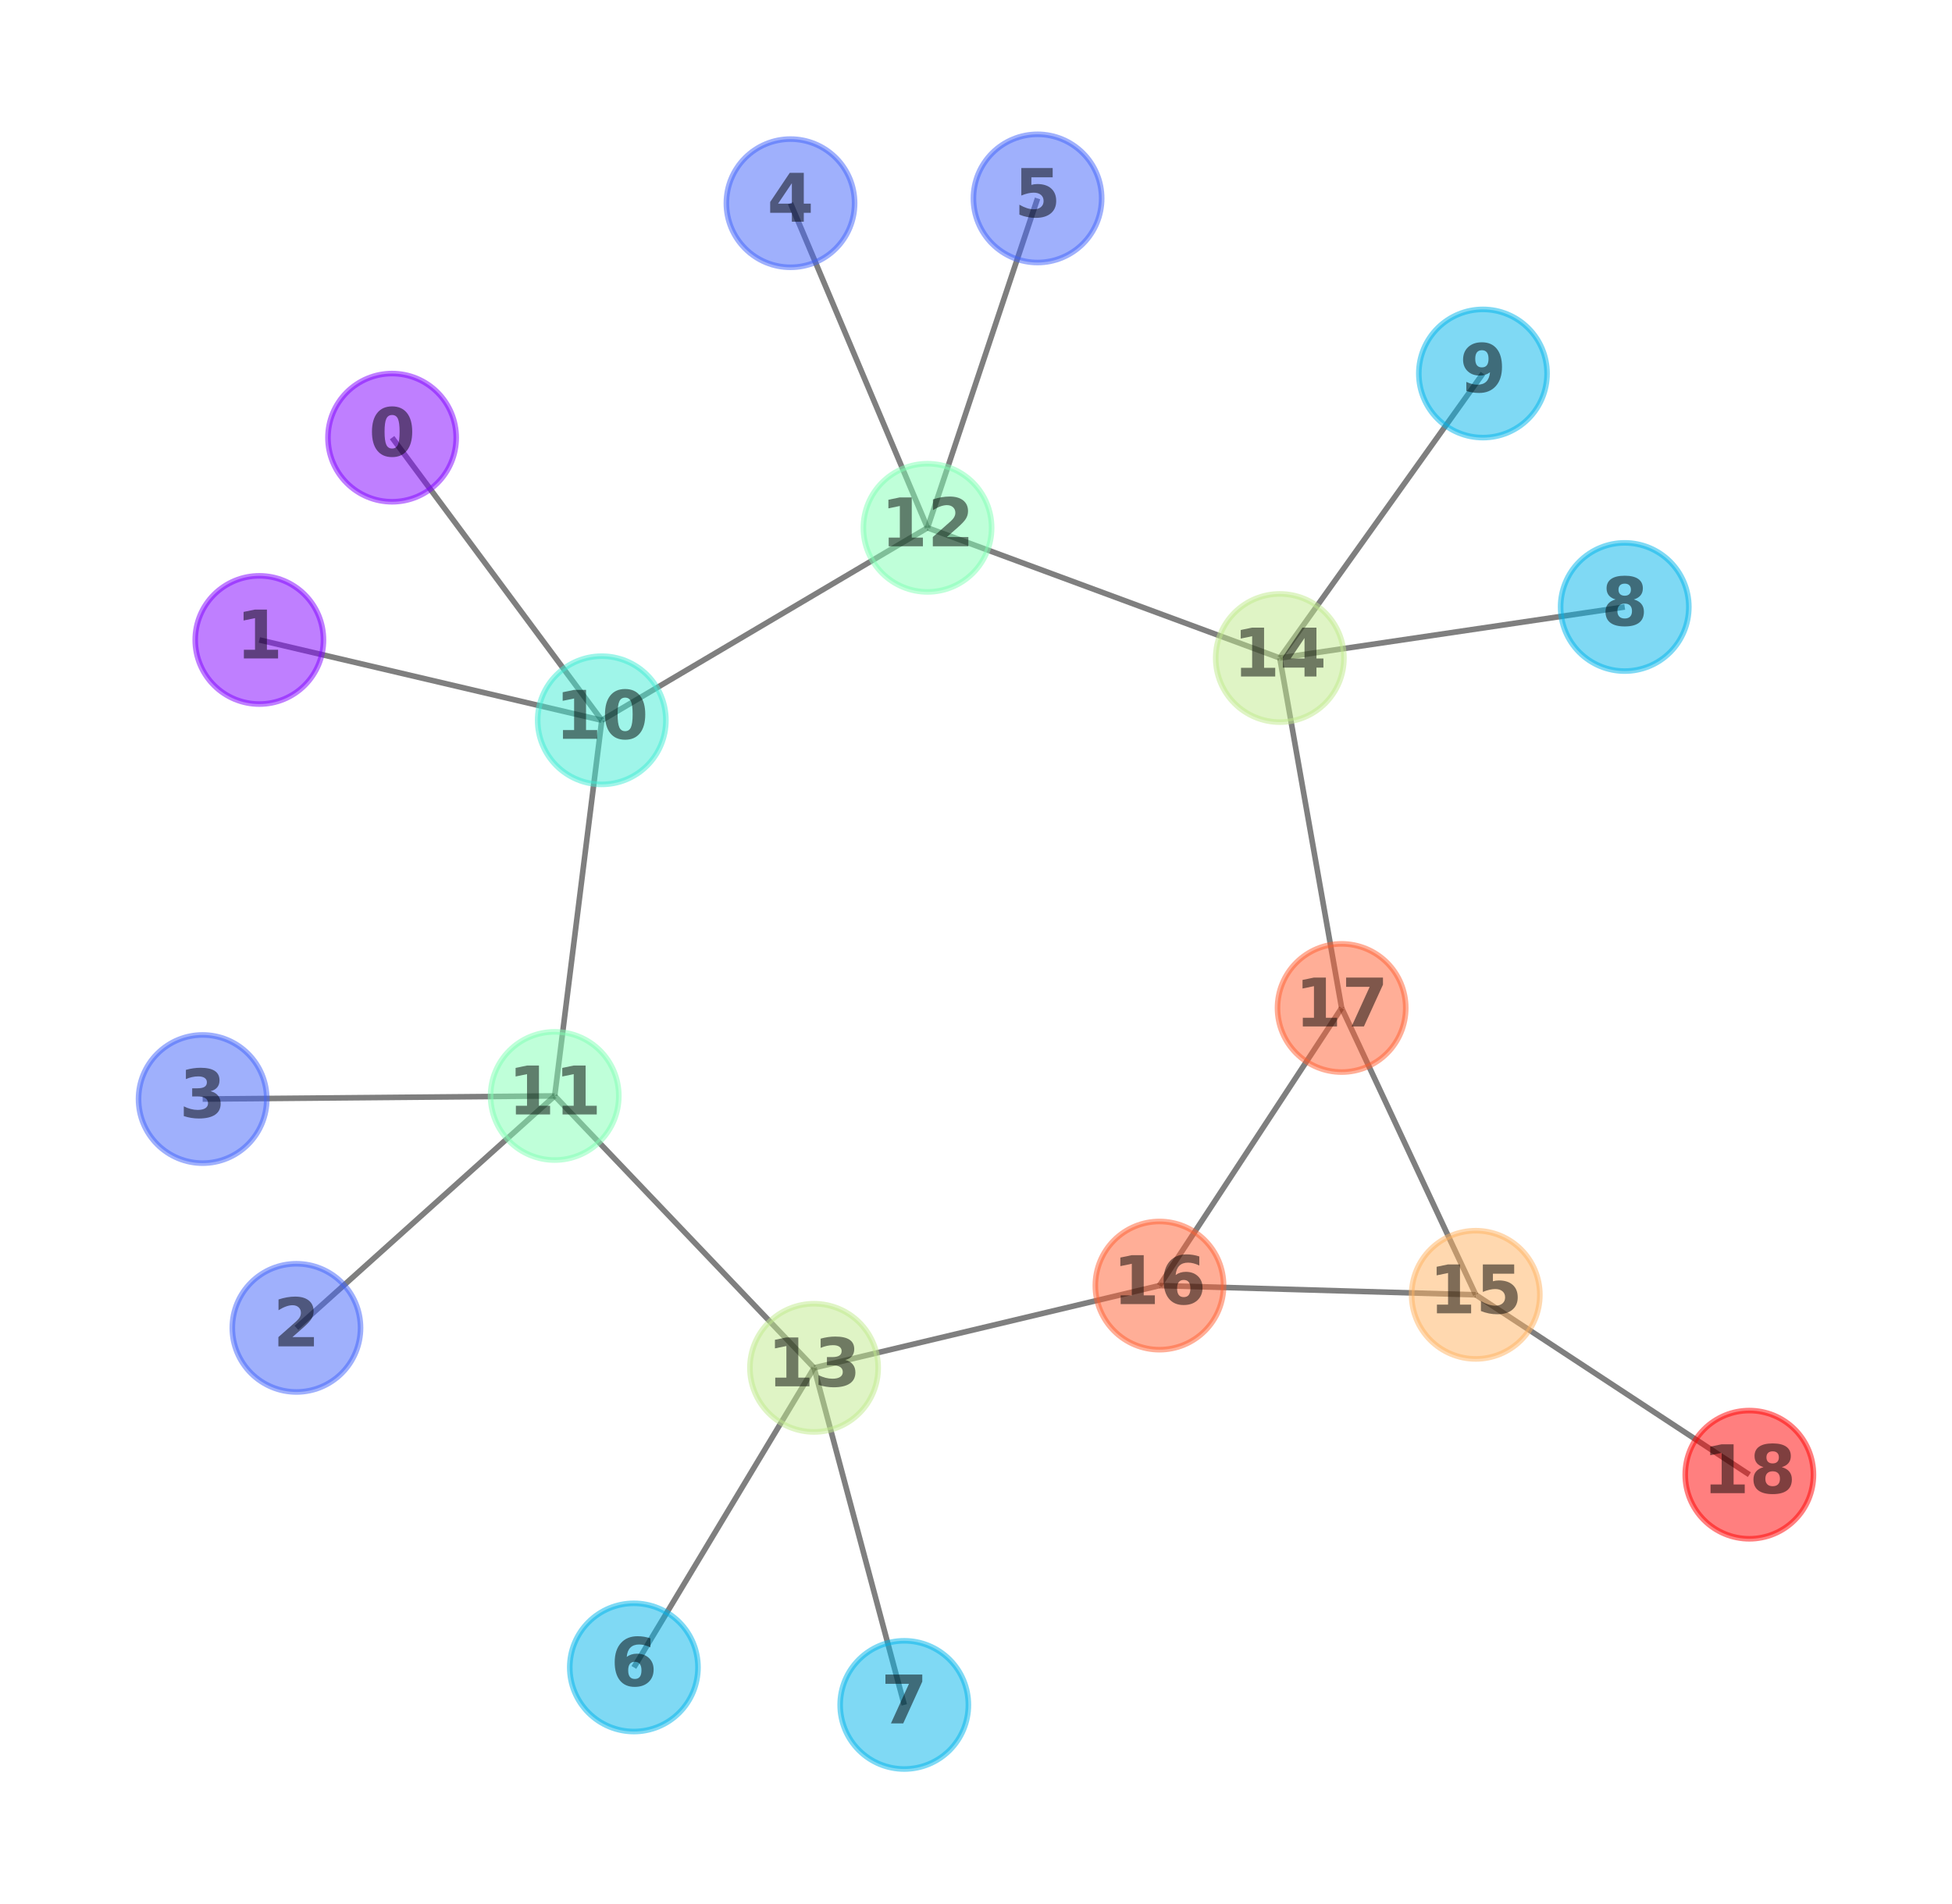
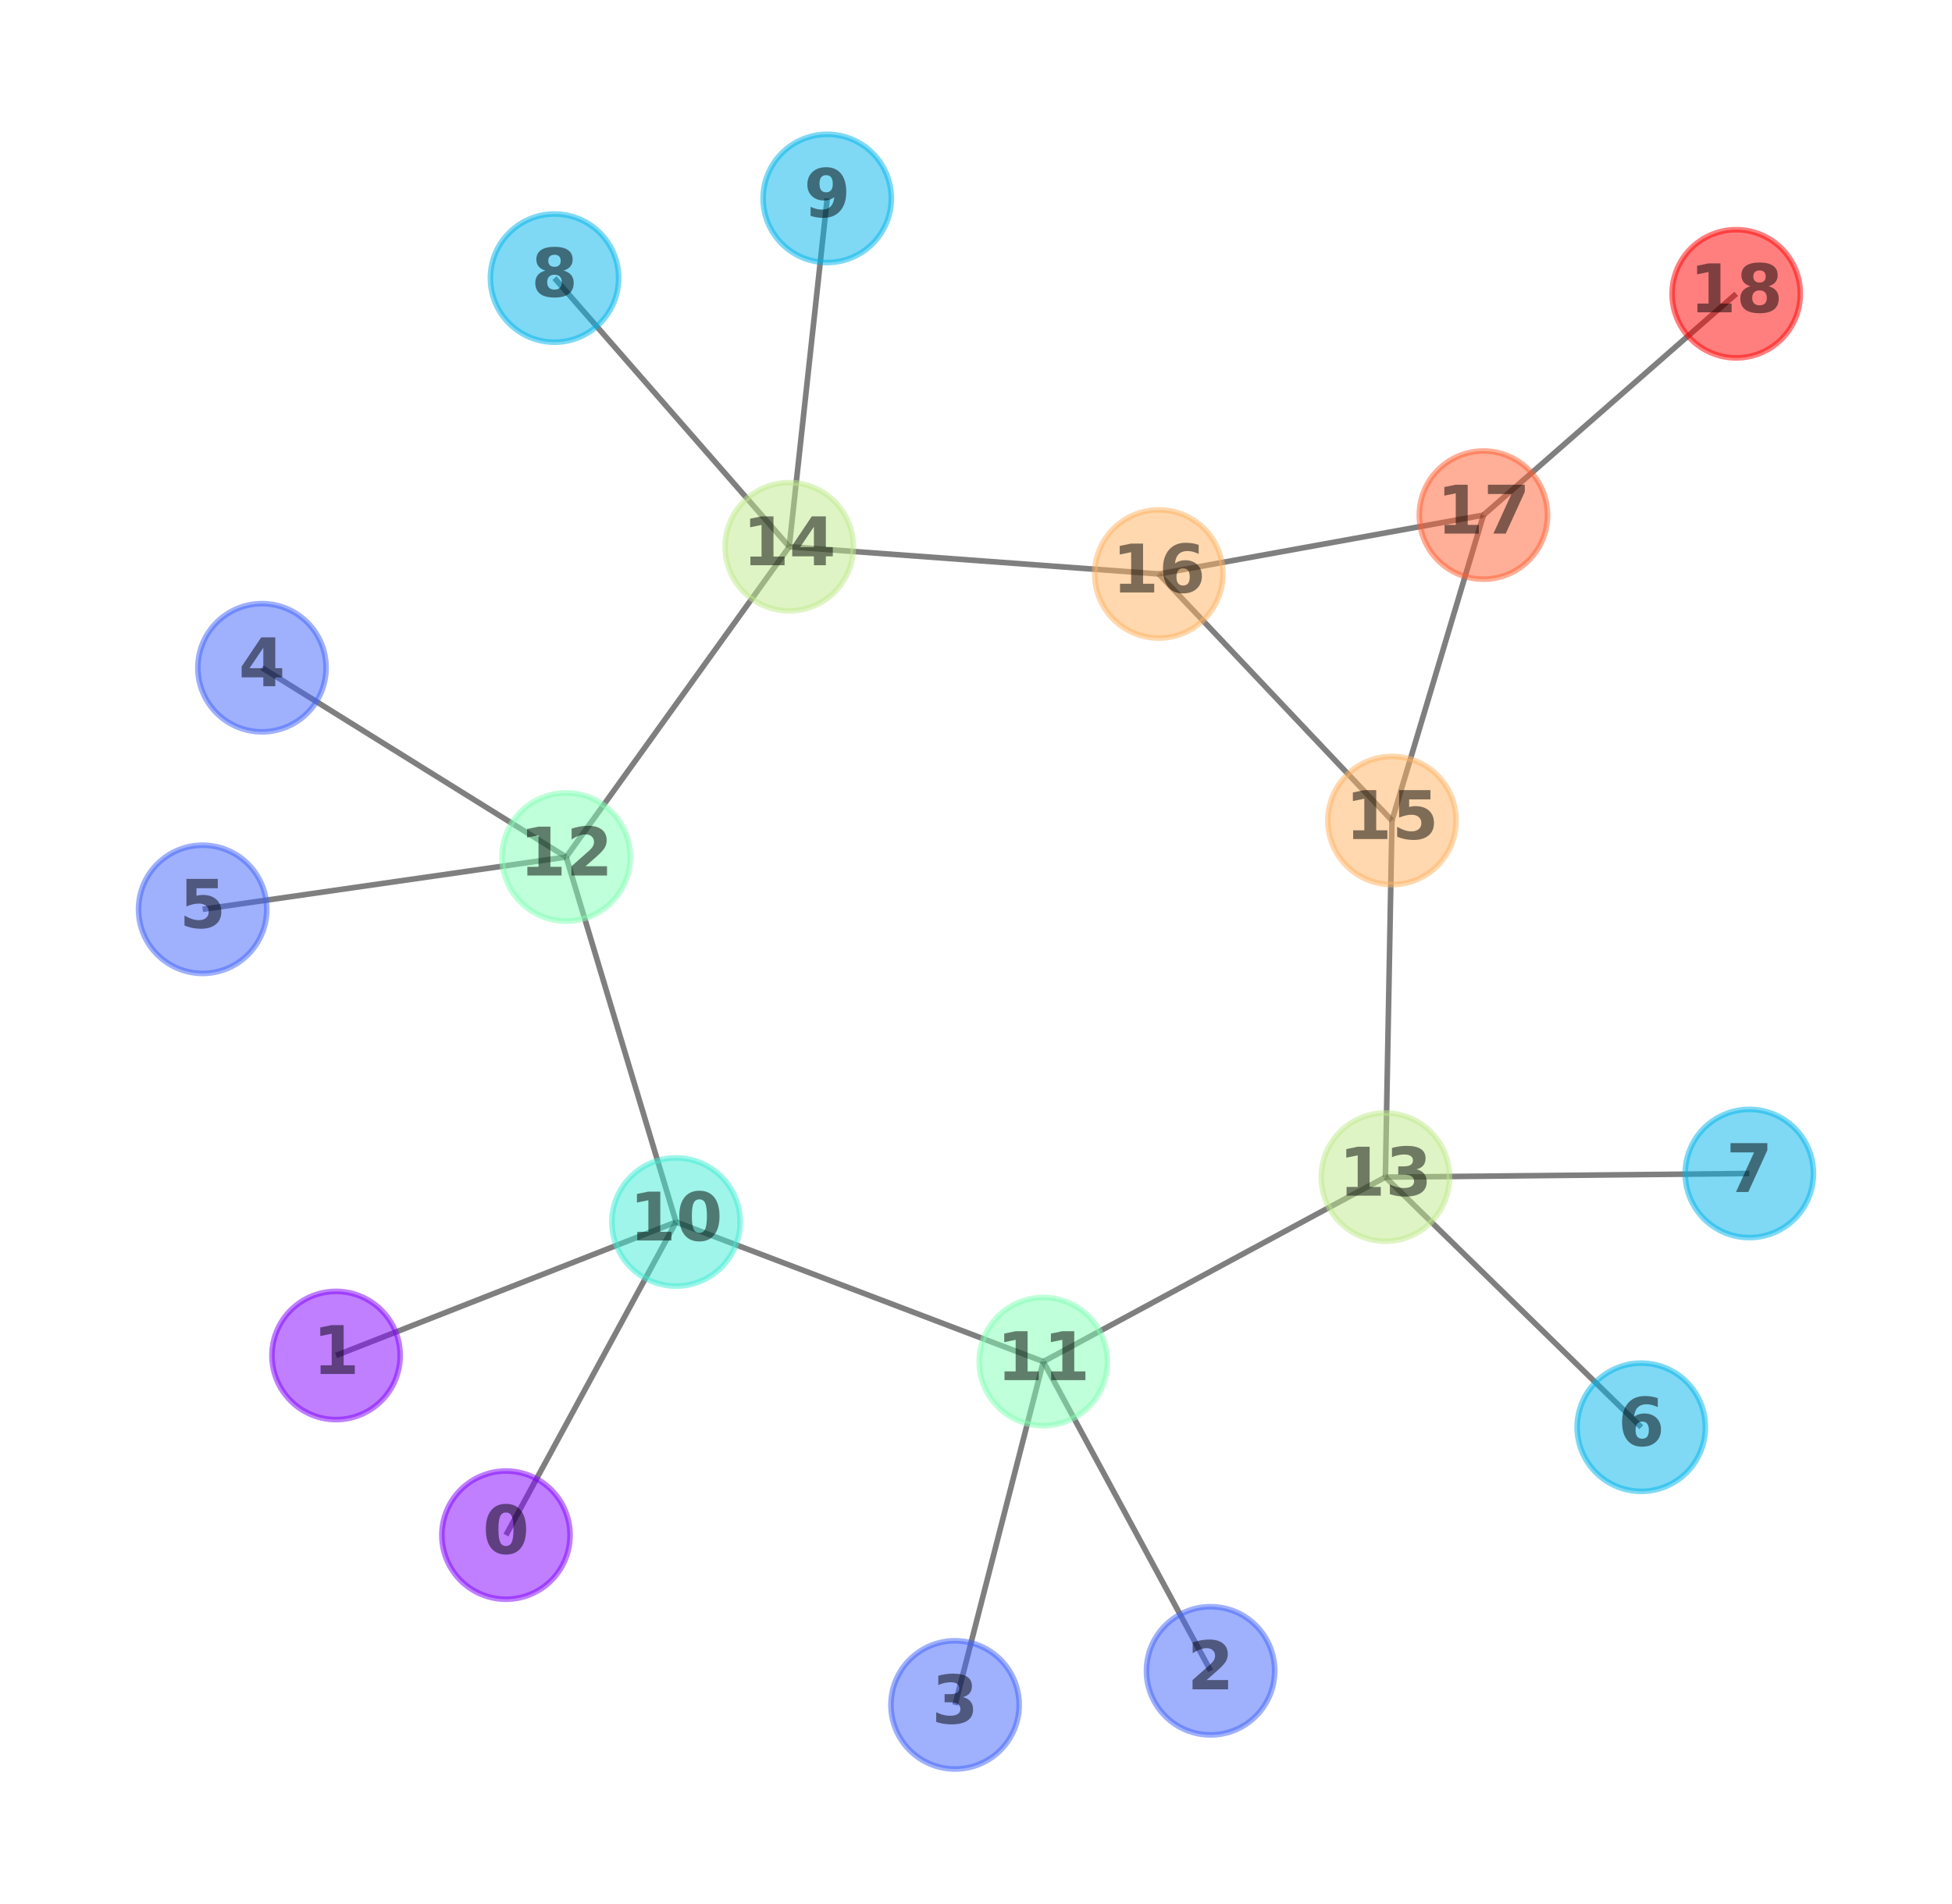
<svg xmlns="http://www.w3.org/2000/svg" xmlns:xlink="http://www.w3.org/1999/xlink" width="349.2pt" height="340.56pt" viewBox="0 0 349.2 340.56" version="1.1">
  <defs>
    <style type="text/css">*{stroke-linejoin: round; stroke-linecap: butt}</style>
  </defs>
  <g id="figure_1">
    <g id="patch_1">
      <path d="M 0 340.56  L 349.2 340.56  L 349.2 0  L 0 0  L 0 340.56  z " style="fill: none" />
    </g>
    <g id="axes_1">
      <g id="LineCollection_1">
-         <path d="M 107.655 128.879  L 165.925 94.438  " clip-path="url(#p5fa551cd27)" style="fill: none; stroke: #000000; stroke-opacity: 0.5" />
-         <path d="M 107.655 128.879  L 99.232 196.095  " clip-path="url(#p5fa551cd27)" style="fill: none; stroke: #000000; stroke-opacity: 0.5" />
-         <path d="M 107.655 128.879  L 70.142 78.31  " clip-path="url(#p5fa551cd27)" style="fill: none; stroke: #000000; stroke-opacity: 0.5" />
-         <path d="M 107.655 128.879  L 46.396 114.505  " clip-path="url(#p5fa551cd27)" style="fill: none; stroke: #000000; stroke-opacity: 0.5" />
-         <path d="M 99.232 196.095  L 145.629 244.744  " clip-path="url(#p5fa551cd27)" style="fill: none; stroke: #000000; stroke-opacity: 0.5" />
-         <path d="M 99.232 196.095  L 36.253 196.65  " clip-path="url(#p5fa551cd27)" style="fill: none; stroke: #000000; stroke-opacity: 0.5" />
-         <path d="M 99.232 196.095  L 53.028 237.593  " clip-path="url(#p5fa551cd27)" style="fill: none; stroke: #000000; stroke-opacity: 0.5" />
-         <path d="M 145.629 244.744  L 207.421 230.026  " clip-path="url(#p5fa551cd27)" style="fill: none; stroke: #000000; stroke-opacity: 0.5" />
-         <path d="M 145.629 244.744  L 113.397 298.35  " clip-path="url(#p5fa551cd27)" style="fill: none; stroke: #000000; stroke-opacity: 0.5" />
-         <path d="M 145.629 244.744  L 161.769 305.057  " clip-path="url(#p5fa551cd27)" style="fill: none; stroke: #000000; stroke-opacity: 0.5" />
-         <path d="M 207.421 230.026  L 264 231.678  " clip-path="url(#p5fa551cd27)" style="fill: none; stroke: #000000; stroke-opacity: 0.5" />
-         <path d="M 207.421 230.026  L 240.009 180.354  " clip-path="url(#p5fa551cd27)" style="fill: none; stroke: #000000; stroke-opacity: 0.5" />
-         <path d="M 240.009 180.354  L 264 231.678  " clip-path="url(#p5fa551cd27)" style="fill: none; stroke: #000000; stroke-opacity: 0.5" />
-         <path d="M 240.009 180.354  L 228.953 117.738  " clip-path="url(#p5fa551cd27)" style="fill: none; stroke: #000000; stroke-opacity: 0.5" />
-         <path d="M 264 231.678  L 312.947 263.862  " clip-path="url(#p5fa551cd27)" style="fill: none; stroke: #000000; stroke-opacity: 0.5" />
-         <path d="M 228.953 117.738  L 165.925 94.438  " clip-path="url(#p5fa551cd27)" style="fill: none; stroke: #000000; stroke-opacity: 0.5" />
-         <path d="M 228.953 117.738  L 290.653 108.606  " clip-path="url(#p5fa551cd27)" style="fill: none; stroke: #000000; stroke-opacity: 0.5" />
-         <path d="M 228.953 117.738  L 265.289 66.83  " clip-path="url(#p5fa551cd27)" style="fill: none; stroke: #000000; stroke-opacity: 0.5" />
-         <path d="M 165.925 94.438  L 185.611 35.503  " clip-path="url(#p5fa551cd27)" style="fill: none; stroke: #000000; stroke-opacity: 0.5" />
-         <path d="M 165.925 94.438  L 141.415 36.358  " clip-path="url(#p5fa551cd27)" style="fill: none; stroke: #000000; stroke-opacity: 0.5" />
+         <path d="M 216.565 298.954  L 186.646 243.629  " clip-path="url(#p9aa67ad189)" style="fill: none; stroke: #000000; stroke-opacity: 0.5" />
+         <path d="M 141.186 97.828  L 207.305 102.699  " clip-path="url(#p9aa67ad189)" style="fill: none; stroke: #000000; stroke-opacity: 0.5" />
+         <path d="M 141.186 97.828  L 101.283 153.348  " clip-path="url(#p9aa67ad189)" style="fill: none; stroke: #000000; stroke-opacity: 0.5" />
+         <path d="M 141.186 97.828  L 99.199 49.76  " clip-path="url(#p9aa67ad189)" style="fill: none; stroke: #000000; stroke-opacity: 0.5" />
+         <path d="M 141.186 97.828  L 147.982 35.503  " clip-path="url(#p9aa67ad189)" style="fill: none; stroke: #000000; stroke-opacity: 0.5" />
+         <path d="M 120.94 218.653  L 101.283 153.348  " clip-path="url(#p9aa67ad189)" style="fill: none; stroke: #000000; stroke-opacity: 0.5" />
+         <path d="M 120.94 218.653  L 186.646 243.629  " clip-path="url(#p9aa67ad189)" style="fill: none; stroke: #000000; stroke-opacity: 0.5" />
+         <path d="M 120.94 218.653  L 90.513 274.679  " clip-path="url(#p9aa67ad189)" style="fill: none; stroke: #000000; stroke-opacity: 0.5" />
+         <path d="M 120.94 218.653  L 60.119 242.536  " clip-path="url(#p9aa67ad189)" style="fill: none; stroke: #000000; stroke-opacity: 0.5" />
+         <path d="M 247.835 210.621  L 186.646 243.629  " clip-path="url(#p9aa67ad189)" style="fill: none; stroke: #000000; stroke-opacity: 0.5" />
+         <path d="M 247.835 210.621  L 249.016 146.813  " clip-path="url(#p9aa67ad189)" style="fill: none; stroke: #000000; stroke-opacity: 0.5" />
+         <path d="M 247.835 210.621  L 293.611 255.371  " clip-path="url(#p9aa67ad189)" style="fill: none; stroke: #000000; stroke-opacity: 0.5" />
+         <path d="M 247.835 210.621  L 312.947 209.971  " clip-path="url(#p9aa67ad189)" style="fill: none; stroke: #000000; stroke-opacity: 0.5" />
+         <path d="M 265.376 92.165  L 249.016 146.813  " clip-path="url(#p9aa67ad189)" style="fill: none; stroke: #000000; stroke-opacity: 0.5" />
+         <path d="M 265.376 92.165  L 207.305 102.699  " clip-path="url(#p9aa67ad189)" style="fill: none; stroke: #000000; stroke-opacity: 0.5" />
+         <path d="M 265.376 92.165  L 310.597 52.566  " clip-path="url(#p9aa67ad189)" style="fill: none; stroke: #000000; stroke-opacity: 0.5" />
+         <path d="M 46.866 119.478  L 101.283 153.348  " clip-path="url(#p9aa67ad189)" style="fill: none; stroke: #000000; stroke-opacity: 0.5" />
+         <path d="M 36.253 162.702  L 101.283 153.348  " clip-path="url(#p9aa67ad189)" style="fill: none; stroke: #000000; stroke-opacity: 0.5" />
+         <path d="M 186.646 243.629  L 170.853 305.057  " clip-path="url(#p9aa67ad189)" style="fill: none; stroke: #000000; stroke-opacity: 0.5" />
+         <path d="M 207.305 102.699  L 249.016 146.813  " clip-path="url(#p9aa67ad189)" style="fill: none; stroke: #000000; stroke-opacity: 0.5" />
      </g>
      <g id="PathCollection_1">
        <defs>
-           <path id="C0_0_050ce2c3a3" d="M 0 11.471  C 3.042 11.471 5.96 10.262 8.111 8.111  C 10.262 5.96 11.471 3.042 11.471 -0  C 11.471 -3.042 10.262 -5.96 8.111 -8.111  C 5.96 -10.262 3.042 -11.471 0 -11.471  C -3.042 -11.471 -5.96 -10.262 -8.111 -8.111  C -10.262 -5.96 -11.471 -3.042 -11.471 0  C -11.471 3.042 -10.262 5.96 -8.111 8.111  C -5.96 10.262 -3.042 11.471 0 11.471  z " />
+           <path id="C0_0_1cbd32a01f" d="M 0 11.471  C 3.042 11.471 5.96 10.262 8.111 8.111  C 10.262 5.96 11.471 3.042 11.471 -0  C 11.471 -3.042 10.262 -5.96 8.111 -8.111  C 5.96 -10.262 3.042 -11.471 0 -11.471  C -3.042 -11.471 -5.96 -10.262 -8.111 -8.111  C -10.262 -5.96 -11.471 -3.042 -11.471 0  C -11.471 3.042 -10.262 5.96 -8.111 8.111  C -5.96 10.262 -3.042 11.471 0 11.471  z " />
        </defs>
-         <g clip-path="url(#p5fa551cd27)">
-           <use xlink:href="#C0_0_050ce2c3a3" x="107.655" y="128.879" style="fill: #40ecd4; fill-opacity: 0.5; stroke: #40ecd4; stroke-opacity: 0.5" />
-         </g>
-         <g clip-path="url(#p5fa551cd27)">
-           <use xlink:href="#C0_0_050ce2c3a3" x="99.232" y="196.095" style="fill: #80ffb4; fill-opacity: 0.5; stroke: #80ffb4; stroke-opacity: 0.5" />
-         </g>
-         <g clip-path="url(#p5fa551cd27)">
-           <use xlink:href="#C0_0_050ce2c3a3" x="145.629" y="244.744" style="fill: #c0eb8d; fill-opacity: 0.5; stroke: #c0eb8d; stroke-opacity: 0.5" />
-         </g>
-         <g clip-path="url(#p5fa551cd27)">
-           <use xlink:href="#C0_0_050ce2c3a3" x="207.421" y="230.026" style="fill: #ff5f30; fill-opacity: 0.5; stroke: #ff5f30; stroke-opacity: 0.5" />
-         </g>
-         <g clip-path="url(#p5fa551cd27)">
-           <use xlink:href="#C0_0_050ce2c3a3" x="240.009" y="180.354" style="fill: #ff5f30; fill-opacity: 0.5; stroke: #ff5f30; stroke-opacity: 0.5" />
-         </g>
-         <g clip-path="url(#p5fa551cd27)">
-           <use xlink:href="#C0_0_050ce2c3a3" x="264" y="231.678" style="fill: #ffb360; fill-opacity: 0.5; stroke: #ffb360; stroke-opacity: 0.5" />
-         </g>
-         <g clip-path="url(#p5fa551cd27)">
-           <use xlink:href="#C0_0_050ce2c3a3" x="312.947" y="263.862" style="fill: #ff0000; fill-opacity: 0.5; stroke: #ff0000; stroke-opacity: 0.5" />
-         </g>
-         <g clip-path="url(#p5fa551cd27)">
-           <use xlink:href="#C0_0_050ce2c3a3" x="228.953" y="117.738" style="fill: #c0eb8d; fill-opacity: 0.5; stroke: #c0eb8d; stroke-opacity: 0.5" />
-         </g>
-         <g clip-path="url(#p5fa551cd27)">
-           <use xlink:href="#C0_0_050ce2c3a3" x="165.925" y="94.438" style="fill: #80ffb4; fill-opacity: 0.5; stroke: #80ffb4; stroke-opacity: 0.5" />
-         </g>
-         <g clip-path="url(#p5fa551cd27)">
-           <use xlink:href="#C0_0_050ce2c3a3" x="70.142" y="78.31" style="fill: #8000ff; fill-opacity: 0.5; stroke: #8000ff; stroke-opacity: 0.5" />
-         </g>
-         <g clip-path="url(#p5fa551cd27)">
-           <use xlink:href="#C0_0_050ce2c3a3" x="46.396" y="114.505" style="fill: #8000ff; fill-opacity: 0.5; stroke: #8000ff; stroke-opacity: 0.5" />
-         </g>
-         <g clip-path="url(#p5fa551cd27)">
-           <use xlink:href="#C0_0_050ce2c3a3" x="36.253" y="196.65" style="fill: #4062fa; fill-opacity: 0.5; stroke: #4062fa; stroke-opacity: 0.5" />
-         </g>
-         <g clip-path="url(#p5fa551cd27)">
-           <use xlink:href="#C0_0_050ce2c3a3" x="53.028" y="237.593" style="fill: #4062fa; fill-opacity: 0.5; stroke: #4062fa; stroke-opacity: 0.5" />
-         </g>
-         <g clip-path="url(#p5fa551cd27)">
-           <use xlink:href="#C0_0_050ce2c3a3" x="113.397" y="298.35" style="fill: #00b5eb; fill-opacity: 0.5; stroke: #00b5eb; stroke-opacity: 0.5" />
-         </g>
-         <g clip-path="url(#p5fa551cd27)">
-           <use xlink:href="#C0_0_050ce2c3a3" x="161.769" y="305.057" style="fill: #00b5eb; fill-opacity: 0.5; stroke: #00b5eb; stroke-opacity: 0.5" />
-         </g>
-         <g clip-path="url(#p5fa551cd27)">
-           <use xlink:href="#C0_0_050ce2c3a3" x="290.653" y="108.606" style="fill: #00b5eb; fill-opacity: 0.5; stroke: #00b5eb; stroke-opacity: 0.5" />
-         </g>
-         <g clip-path="url(#p5fa551cd27)">
-           <use xlink:href="#C0_0_050ce2c3a3" x="265.289" y="66.83" style="fill: #00b5eb; fill-opacity: 0.5; stroke: #00b5eb; stroke-opacity: 0.5" />
-         </g>
-         <g clip-path="url(#p5fa551cd27)">
-           <use xlink:href="#C0_0_050ce2c3a3" x="185.611" y="35.503" style="fill: #4062fa; fill-opacity: 0.5; stroke: #4062fa; stroke-opacity: 0.5" />
-         </g>
-         <g clip-path="url(#p5fa551cd27)">
-           <use xlink:href="#C0_0_050ce2c3a3" x="141.415" y="36.358" style="fill: #4062fa; fill-opacity: 0.5; stroke: #4062fa; stroke-opacity: 0.5" />
+         <g clip-path="url(#p9aa67ad189)">
+           <use xlink:href="#C0_0_1cbd32a01f" x="216.565" y="298.954" style="fill: #4062fa; fill-opacity: 0.5; stroke: #4062fa; stroke-opacity: 0.5" />
+         </g>
+         <g clip-path="url(#p9aa67ad189)">
+           <use xlink:href="#C0_0_1cbd32a01f" x="141.186" y="97.828" style="fill: #c0eb8d; fill-opacity: 0.5; stroke: #c0eb8d; stroke-opacity: 0.5" />
+         </g>
+         <g clip-path="url(#p9aa67ad189)">
+           <use xlink:href="#C0_0_1cbd32a01f" x="120.94" y="218.653" style="fill: #40ecd4; fill-opacity: 0.5; stroke: #40ecd4; stroke-opacity: 0.5" />
+         </g>
+         <g clip-path="url(#p9aa67ad189)">
+           <use xlink:href="#C0_0_1cbd32a01f" x="247.835" y="210.621" style="fill: #c0eb8d; fill-opacity: 0.5; stroke: #c0eb8d; stroke-opacity: 0.5" />
+         </g>
+         <g clip-path="url(#p9aa67ad189)">
+           <use xlink:href="#C0_0_1cbd32a01f" x="265.376" y="92.165" style="fill: #ff5f30; fill-opacity: 0.5; stroke: #ff5f30; stroke-opacity: 0.5" />
+         </g>
+         <g clip-path="url(#p9aa67ad189)">
+           <use xlink:href="#C0_0_1cbd32a01f" x="90.513" y="274.679" style="fill: #8000ff; fill-opacity: 0.5; stroke: #8000ff; stroke-opacity: 0.5" />
+         </g>
+         <g clip-path="url(#p9aa67ad189)">
+           <use xlink:href="#C0_0_1cbd32a01f" x="310.597" y="52.566" style="fill: #ff0000; fill-opacity: 0.5; stroke: #ff0000; stroke-opacity: 0.5" />
+         </g>
+         <g clip-path="url(#p9aa67ad189)">
+           <use xlink:href="#C0_0_1cbd32a01f" x="99.199" y="49.76" style="fill: #00b5eb; fill-opacity: 0.5; stroke: #00b5eb; stroke-opacity: 0.5" />
+         </g>
+         <g clip-path="url(#p9aa67ad189)">
+           <use xlink:href="#C0_0_1cbd32a01f" x="60.119" y="242.536" style="fill: #8000ff; fill-opacity: 0.5; stroke: #8000ff; stroke-opacity: 0.5" />
+         </g>
+         <g clip-path="url(#p9aa67ad189)">
+           <use xlink:href="#C0_0_1cbd32a01f" x="46.866" y="119.478" style="fill: #4062fa; fill-opacity: 0.5; stroke: #4062fa; stroke-opacity: 0.5" />
+         </g>
+         <g clip-path="url(#p9aa67ad189)">
+           <use xlink:href="#C0_0_1cbd32a01f" x="36.253" y="162.702" style="fill: #4062fa; fill-opacity: 0.5; stroke: #4062fa; stroke-opacity: 0.5" />
+         </g>
+         <g clip-path="url(#p9aa67ad189)">
+           <use xlink:href="#C0_0_1cbd32a01f" x="186.646" y="243.629" style="fill: #80ffb4; fill-opacity: 0.5; stroke: #80ffb4; stroke-opacity: 0.5" />
+         </g>
+         <g clip-path="url(#p9aa67ad189)">
+           <use xlink:href="#C0_0_1cbd32a01f" x="101.283" y="153.348" style="fill: #80ffb4; fill-opacity: 0.5; stroke: #80ffb4; stroke-opacity: 0.5" />
+         </g>
+         <g clip-path="url(#p9aa67ad189)">
+           <use xlink:href="#C0_0_1cbd32a01f" x="293.611" y="255.371" style="fill: #00b5eb; fill-opacity: 0.5; stroke: #00b5eb; stroke-opacity: 0.5" />
+         </g>
+         <g clip-path="url(#p9aa67ad189)">
+           <use xlink:href="#C0_0_1cbd32a01f" x="170.853" y="305.057" style="fill: #4062fa; fill-opacity: 0.5; stroke: #4062fa; stroke-opacity: 0.5" />
+         </g>
+         <g clip-path="url(#p9aa67ad189)">
+           <use xlink:href="#C0_0_1cbd32a01f" x="147.982" y="35.503" style="fill: #00b5eb; fill-opacity: 0.5; stroke: #00b5eb; stroke-opacity: 0.5" />
+         </g>
+         <g clip-path="url(#p9aa67ad189)">
+           <use xlink:href="#C0_0_1cbd32a01f" x="207.305" y="102.699" style="fill: #ffb360; fill-opacity: 0.5; stroke: #ffb360; stroke-opacity: 0.5" />
+         </g>
+         <g clip-path="url(#p9aa67ad189)">
+           <use xlink:href="#C0_0_1cbd32a01f" x="249.016" y="146.813" style="fill: #ffb360; fill-opacity: 0.5; stroke: #ffb360; stroke-opacity: 0.5" />
+         </g>
+         <g clip-path="url(#p9aa67ad189)">
+           <use xlink:href="#C0_0_1cbd32a01f" x="312.947" y="209.971" style="fill: #00b5eb; fill-opacity: 0.5; stroke: #00b5eb; stroke-opacity: 0.5" />
        </g>
      </g>
      <g id="text_1">
-         <g clip-path="url(#p5fa551cd27)">
-           <g style="opacity: 0.5" transform="translate(99.30575 132.1901)scale(0.12 -0.12)">
+         <g clip-path="url(#p9aa67ad189)">
+           <g style="opacity: 0.5" transform="translate(212.3905 302.2651)scale(0.12 -0.12)">
+             <defs>
+               <path id="DejaVuSans-Bold-32" d="M 1844 884  L 3897 884  L 3897 0  L 506 0  L 506 884  L 2209 2388  Q 2438 2594 2547 2791  Q 2656 2988 2656 3200  Q 2656 3528 2436 3728  Q 2216 3928 1850 3928  Q 1569 3928 1234 3808  Q 900 3688 519 3450  L 519 4475  Q 925 4609 1322 4679  Q 1719 4750 2100 4750  Q 2938 4750 3402 4381  Q 3866 4013 3866 3353  Q 3866 2972 3669 2642  Q 3472 2313 2841 1759  L 1844 884  z " transform="scale(0.015625)" />
+             </defs>
+             <use xlink:href="#DejaVuSans-Bold-32" />
+           </g>
+         </g>
+       </g>
+       <g id="text_2">
+         <g clip-path="url(#p9aa67ad189)">
+           <g style="opacity: 0.5" transform="translate(132.8369 101.1389)scale(0.12 -0.12)">
            <defs>
              <path id="DejaVuSans-Bold-31" d="M 750 831  L 1813 831  L 1813 3847  L 722 3622  L 722 4441  L 1806 4666  L 2950 4666  L 2950 831  L 4013 831  L 4013 0  L 750 0  L 750 831  z " transform="scale(0.015625)" />
+               <path id="DejaVuSans-Bold-34" d="M 2356 3675  L 1038 1722  L 2356 1722  L 2356 3675  z M 2156 4666  L 3494 4666  L 3494 1722  L 4159 1722  L 4159 850  L 3494 850  L 3494 0  L 2356 0  L 2356 850  L 288 850  L 288 1881  L 2156 4666  z " transform="scale(0.015625)" />
+             </defs>
+             <use xlink:href="#DejaVuSans-Bold-31" />
+             <use xlink:href="#DejaVuSans-Bold-34" x="69.58" />
+           </g>
+         </g>
+       </g>
+       <g id="text_3">
+         <g clip-path="url(#p9aa67ad189)">
+           <g style="opacity: 0.5" transform="translate(112.5909 221.9638)scale(0.12 -0.12)">
+             <defs>
              <path id="DejaVuSans-Bold-30" d="M 2944 2338  Q 2944 3213 2780 3570  Q 2616 3928 2228 3928  Q 1841 3928 1675 3570  Q 1509 3213 1509 2338  Q 1509 1453 1675 1090  Q 1841 728 2228 728  Q 2613 728 2778 1090  Q 2944 1453 2944 2338  z M 4147 2328  Q 4147 1169 3647 539  Q 3147 -91 2228 -91  Q 1306 -91 806 539  Q 306 1169 306 2328  Q 306 3491 806 4120  Q 1306 4750 2228 4750  Q 3147 4750 3647 4120  Q 4147 3491 4147 2328  z " transform="scale(0.015625)" />
            </defs>
            <use xlink:href="#DejaVuSans-Bold-31" />
            <use xlink:href="#DejaVuSans-Bold-30" x="69.58" />
          </g>
        </g>
      </g>
-       <g id="text_2">
-         <g clip-path="url(#p5fa551cd27)">
-           <g style="opacity: 0.5" transform="translate(90.88241 199.4061)scale(0.12 -0.12)">
+       <g id="text_4">
+         <g clip-path="url(#p9aa67ad189)">
+           <g style="opacity: 0.5" transform="translate(239.4853 213.9322)scale(0.12 -0.12)">
+             <defs>
+               <path id="DejaVuSans-Bold-33" d="M 2981 2516  Q 3453 2394 3698 2092  Q 3944 1791 3944 1325  Q 3944 631 3412 270  Q 2881 -91 1863 -91  Q 1503 -91 1142 -33  Q 781 25 428 141  L 428 1069  Q 766 900 1098 814  Q 1431 728 1753 728  Q 2231 728 2486 893  Q 2741 1059 2741 1369  Q 2741 1688 2480 1852  Q 2219 2016 1709 2016  L 1228 2016  L 1228 2791  L 1734 2791  Q 2188 2791 2409 2933  Q 2631 3075 2631 3366  Q 2631 3634 2415 3781  Q 2200 3928 1806 3928  Q 1516 3928 1219 3862  Q 922 3797 628 3669  L 628 4550  Q 984 4650 1334 4700  Q 1684 4750 2022 4750  Q 2931 4750 3382 4451  Q 3834 4153 3834 3553  Q 3834 3144 3618 2883  Q 3403 2622 2981 2516  z " transform="scale(0.015625)" />
+             </defs>
+             <use xlink:href="#DejaVuSans-Bold-31" />
+             <use xlink:href="#DejaVuSans-Bold-33" x="69.58" />
+           </g>
+         </g>
+       </g>
+       <g id="text_5">
+         <g clip-path="url(#p9aa67ad189)">
+           <g style="opacity: 0.5" transform="translate(257.0268 95.47672)scale(0.12 -0.12)">
+             <defs>
+               <path id="DejaVuSans-Bold-37" d="M 428 4666  L 3944 4666  L 3944 3988  L 2125 0  L 953 0  L 2675 3781  L 428 3781  L 428 4666  z " transform="scale(0.015625)" />
+             </defs>
+             <use xlink:href="#DejaVuSans-Bold-31" />
+             <use xlink:href="#DejaVuSans-Bold-37" x="69.58" />
+           </g>
+         </g>
+       </g>
+       <g id="text_6">
+         <g clip-path="url(#p9aa67ad189)">
+           <g style="opacity: 0.5" transform="translate(86.33788 277.9905)scale(0.12 -0.12)">
+             <use xlink:href="#DejaVuSans-Bold-30" />
+           </g>
+         </g>
+       </g>
+       <g id="text_7">
+         <g clip-path="url(#p9aa67ad189)">
+           <g style="opacity: 0.5" transform="translate(302.2476 55.87761)scale(0.12 -0.12)">
+             <defs>
+               <path id="DejaVuSans-Bold-38" d="M 2228 2088  Q 1891 2088 1709 1903  Q 1528 1719 1528 1375  Q 1528 1031 1709 848  Q 1891 666 2228 666  Q 2563 666 2741 848  Q 2919 1031 2919 1375  Q 2919 1722 2741 1905  Q 2563 2088 2228 2088  z M 1350 2484  Q 925 2613 709 2878  Q 494 3144 494 3541  Q 494 4131 934 4440  Q 1375 4750 2228 4750  Q 3075 4750 3515 4442  Q 3956 4134 3956 3541  Q 3956 3144 3739 2878  Q 3522 2613 3097 2484  Q 3572 2353 3814 2058  Q 4056 1763 4056 1313  Q 4056 619 3595 264  Q 3134 -91 2228 -91  Q 1319 -91 855 264  Q 391 619 391 1313  Q 391 1763 633 2058  Q 875 2353 1350 2484  z M 1631 3419  Q 1631 3141 1786 2991  Q 1941 2841 2228 2841  Q 2509 2841 2662 2991  Q 2816 3141 2816 3419  Q 2816 3697 2662 3845  Q 2509 3994 2228 3994  Q 1941 3994 1786 3844  Q 1631 3694 1631 3419  z " transform="scale(0.015625)" />
+             </defs>
+             <use xlink:href="#DejaVuSans-Bold-31" />
+             <use xlink:href="#DejaVuSans-Bold-38" x="69.58" />
+           </g>
+         </g>
+       </g>
+       <g id="text_8">
+         <g clip-path="url(#p9aa67ad189)">
+           <g style="opacity: 0.5" transform="translate(95.02474 53.07117)scale(0.12 -0.12)">
+             <use xlink:href="#DejaVuSans-Bold-38" />
+           </g>
+         </g>
+       </g>
+       <g id="text_9">
+         <g clip-path="url(#p9aa67ad189)">
+           <g style="opacity: 0.5" transform="translate(55.94435 245.8468)scale(0.12 -0.12)">
+             <use xlink:href="#DejaVuSans-Bold-31" />
+           </g>
+         </g>
+       </g>
+       <g id="text_10">
+         <g clip-path="url(#p9aa67ad189)">
+           <g style="opacity: 0.5" transform="translate(42.69117 122.7895)scale(0.12 -0.12)">
+             <use xlink:href="#DejaVuSans-Bold-34" />
+           </g>
+         </g>
+       </g>
+       <g id="text_11">
+         <g clip-path="url(#p9aa67ad189)">
+           <g style="opacity: 0.5" transform="translate(32.0782 166.013)scale(0.12 -0.12)">
+             <defs>
+               <path id="DejaVuSans-Bold-35" d="M 678 4666  L 3669 4666  L 3669 3781  L 1638 3781  L 1638 3059  Q 1775 3097 1914 3117  Q 2053 3138 2203 3138  Q 3056 3138 3531 2711  Q 4006 2284 4006 1522  Q 4006 766 3489 337  Q 2972 -91 2053 -91  Q 1656 -91 1267 -14  Q 878 63 494 219  L 494 1166  Q 875 947 1217 837  Q 1559 728 1863 728  Q 2300 728 2551 942  Q 2803 1156 2803 1522  Q 2803 1891 2551 2103  Q 2300 2316 1863 2316  Q 1603 2316 1309 2248  Q 1016 2181 678 2041  L 678 4666  z " transform="scale(0.015625)" />
+             </defs>
+             <use xlink:href="#DejaVuSans-Bold-35" />
+           </g>
+         </g>
+       </g>
+       <g id="text_12">
+         <g clip-path="url(#p9aa67ad189)">
+           <g style="opacity: 0.5" transform="translate(178.2965 246.9406)scale(0.12 -0.12)">
            <use xlink:href="#DejaVuSans-Bold-31" />
            <use xlink:href="#DejaVuSans-Bold-31" x="69.58" />
          </g>
        </g>
      </g>
-       <g id="text_3">
-         <g clip-path="url(#p5fa551cd27)">
-           <g style="opacity: 0.5" transform="translate(137.2799 248.0548)scale(0.12 -0.12)">
-             <defs>
-               <path id="DejaVuSans-Bold-33" d="M 2981 2516  Q 3453 2394 3698 2092  Q 3944 1791 3944 1325  Q 3944 631 3412 270  Q 2881 -91 1863 -91  Q 1503 -91 1142 -33  Q 781 25 428 141  L 428 1069  Q 766 900 1098 814  Q 1431 728 1753 728  Q 2231 728 2486 893  Q 2741 1059 2741 1369  Q 2741 1688 2480 1852  Q 2219 2016 1709 2016  L 1228 2016  L 1228 2791  L 1734 2791  Q 2188 2791 2409 2933  Q 2631 3075 2631 3366  Q 2631 3634 2415 3781  Q 2200 3928 1806 3928  Q 1516 3928 1219 3862  Q 922 3797 628 3669  L 628 4550  Q 984 4650 1334 4700  Q 1684 4750 2022 4750  Q 2931 4750 3382 4451  Q 3834 4153 3834 3553  Q 3834 3144 3618 2883  Q 3403 2622 2981 2516  z " transform="scale(0.015625)" />
-             </defs>
-             <use xlink:href="#DejaVuSans-Bold-31" />
-             <use xlink:href="#DejaVuSans-Bold-33" x="69.58" />
-           </g>
-         </g>
-       </g>
-       <g id="text_4">
-         <g clip-path="url(#p5fa551cd27)">
-           <g style="opacity: 0.5" transform="translate(199.0715 233.3377)scale(0.12 -0.12)">
+       <g id="text_13">
+         <g clip-path="url(#p9aa67ad189)">
+           <g style="opacity: 0.5" transform="translate(92.93374 156.6597)scale(0.12 -0.12)">
+             <use xlink:href="#DejaVuSans-Bold-31" />
+             <use xlink:href="#DejaVuSans-Bold-32" x="69.58" />
+           </g>
+         </g>
+       </g>
+       <g id="text_14">
+         <g clip-path="url(#p9aa67ad189)">
+           <g style="opacity: 0.5" transform="translate(289.4361 258.6824)scale(0.12 -0.12)">
            <defs>
              <path id="DejaVuSans-Bold-36" d="M 2316 2303  Q 2000 2303 1842 2098  Q 1684 1894 1684 1484  Q 1684 1075 1842 870  Q 2000 666 2316 666  Q 2634 666 2792 870  Q 2950 1075 2950 1484  Q 2950 1894 2792 2098  Q 2634 2303 2316 2303  z M 3803 4544  L 3803 3681  Q 3506 3822 3243 3889  Q 2981 3956 2731 3956  Q 2194 3956 1894 3657  Q 1594 3359 1544 2772  Q 1750 2925 1990 3001  Q 2231 3078 2516 3078  Q 3231 3078 3670 2659  Q 4109 2241 4109 1563  Q 4109 813 3618 361  Q 3128 -91 2303 -91  Q 1394 -91 895 523  Q 397 1138 397 2266  Q 397 3422 980 4083  Q 1563 4744 2578 4744  Q 2900 4744 3203 4694  Q 3506 4644 3803 4544  z " transform="scale(0.015625)" />
            </defs>
+             <use xlink:href="#DejaVuSans-Bold-36" />
+           </g>
+         </g>
+       </g>
+       <g id="text_15">
+         <g clip-path="url(#p9aa67ad189)">
+           <g style="opacity: 0.5" transform="translate(166.6785 308.3681)scale(0.12 -0.12)">
+             <use xlink:href="#DejaVuSans-Bold-33" />
+           </g>
+         </g>
+       </g>
+       <g id="text_16">
+         <g clip-path="url(#p9aa67ad189)">
+           <g style="opacity: 0.5" transform="translate(143.8075 38.81439)scale(0.12 -0.12)">
+             <defs>
+               <path id="DejaVuSans-Bold-39" d="M 641 103  L 641 966  Q 928 831 1190 764  Q 1453 697 1709 697  Q 2247 697 2547 995  Q 2847 1294 2900 1881  Q 2688 1725 2447 1647  Q 2206 1569 1925 1569  Q 1209 1569 770 1986  Q 331 2403 331 3084  Q 331 3838 820 4291  Q 1309 4744 2131 4744  Q 3044 4744 3544 4128  Q 4044 3513 4044 2388  Q 4044 1231 3459 570  Q 2875 -91 1856 -91  Q 1528 -91 1228 -42  Q 928 6 641 103  z M 2125 2350  Q 2441 2350 2600 2554  Q 2759 2759 2759 3169  Q 2759 3575 2600 3781  Q 2441 3988 2125 3988  Q 1809 3988 1650 3781  Q 1491 3575 1491 3169  Q 1491 2759 1650 2554  Q 1809 2350 2125 2350  z " transform="scale(0.015625)" />
+             </defs>
+             <use xlink:href="#DejaVuSans-Bold-39" />
+           </g>
+         </g>
+       </g>
+       <g id="text_17">
+         <g clip-path="url(#p9aa67ad189)">
+           <g style="opacity: 0.5" transform="translate(198.9557 106.01)scale(0.12 -0.12)">
            <use xlink:href="#DejaVuSans-Bold-31" />
            <use xlink:href="#DejaVuSans-Bold-36" x="69.58" />
          </g>
        </g>
      </g>
-       <g id="text_5">
-         <g clip-path="url(#p5fa551cd27)">
-           <g style="opacity: 0.5" transform="translate(231.6599 183.6651)scale(0.12 -0.12)">
-             <defs>
-               <path id="DejaVuSans-Bold-37" d="M 428 4666  L 3944 4666  L 3944 3988  L 2125 0  L 953 0  L 2675 3781  L 428 3781  L 428 4666  z " transform="scale(0.015625)" />
-             </defs>
-             <use xlink:href="#DejaVuSans-Bold-31" />
-             <use xlink:href="#DejaVuSans-Bold-37" x="69.58" />
-           </g>
-         </g>
-       </g>
-       <g id="text_6">
-         <g clip-path="url(#p5fa551cd27)">
-           <g style="opacity: 0.5" transform="translate(255.6501 234.9891)scale(0.12 -0.12)">
-             <defs>
-               <path id="DejaVuSans-Bold-35" d="M 678 4666  L 3669 4666  L 3669 3781  L 1638 3781  L 1638 3059  Q 1775 3097 1914 3117  Q 2053 3138 2203 3138  Q 3056 3138 3531 2711  Q 4006 2284 4006 1522  Q 4006 766 3489 337  Q 2972 -91 2053 -91  Q 1656 -91 1267 -14  Q 878 63 494 219  L 494 1166  Q 875 947 1217 837  Q 1559 728 1863 728  Q 2300 728 2551 942  Q 2803 1156 2803 1522  Q 2803 1891 2551 2103  Q 2300 2316 1863 2316  Q 1603 2316 1309 2248  Q 1016 2181 678 2041  L 678 4666  z " transform="scale(0.015625)" />
-             </defs>
+       <g id="text_18">
+         <g clip-path="url(#p9aa67ad189)">
+           <g style="opacity: 0.5" transform="translate(240.6661 150.1244)scale(0.12 -0.12)">
            <use xlink:href="#DejaVuSans-Bold-31" />
            <use xlink:href="#DejaVuSans-Bold-35" x="69.58" />
          </g>
        </g>
      </g>
-       <g id="text_7">
-         <g clip-path="url(#p5fa551cd27)">
-           <g style="opacity: 0.5" transform="translate(304.5977 267.1731)scale(0.12 -0.12)">
-             <defs>
-               <path id="DejaVuSans-Bold-38" d="M 2228 2088  Q 1891 2088 1709 1903  Q 1528 1719 1528 1375  Q 1528 1031 1709 848  Q 1891 666 2228 666  Q 2563 666 2741 848  Q 2919 1031 2919 1375  Q 2919 1722 2741 1905  Q 2563 2088 2228 2088  z M 1350 2484  Q 925 2613 709 2878  Q 494 3144 494 3541  Q 494 4131 934 4440  Q 1375 4750 2228 4750  Q 3075 4750 3515 4442  Q 3956 4134 3956 3541  Q 3956 3144 3739 2878  Q 3522 2613 3097 2484  Q 3572 2353 3814 2058  Q 4056 1763 4056 1313  Q 4056 619 3595 264  Q 3134 -91 2228 -91  Q 1319 -91 855 264  Q 391 619 391 1313  Q 391 1763 633 2058  Q 875 2353 1350 2484  z M 1631 3419  Q 1631 3141 1786 2991  Q 1941 2841 2228 2841  Q 2509 2841 2662 2991  Q 2816 3141 2816 3419  Q 2816 3697 2662 3845  Q 2509 3994 2228 3994  Q 1941 3994 1786 3844  Q 1631 3694 1631 3419  z " transform="scale(0.015625)" />
-             </defs>
-             <use xlink:href="#DejaVuSans-Bold-31" />
-             <use xlink:href="#DejaVuSans-Bold-38" x="69.58" />
-           </g>
-         </g>
-       </g>
-       <g id="text_8">
-         <g clip-path="url(#p5fa551cd27)">
-           <g style="opacity: 0.5" transform="translate(220.6035 121.0493)scale(0.12 -0.12)">
-             <defs>
-               <path id="DejaVuSans-Bold-34" d="M 2356 3675  L 1038 1722  L 2356 1722  L 2356 3675  z M 2156 4666  L 3494 4666  L 3494 1722  L 4159 1722  L 4159 850  L 3494 850  L 3494 0  L 2356 0  L 2356 850  L 288 850  L 288 1881  L 2156 4666  z " transform="scale(0.015625)" />
-             </defs>
-             <use xlink:href="#DejaVuSans-Bold-31" />
-             <use xlink:href="#DejaVuSans-Bold-34" x="69.58" />
-           </g>
-         </g>
-       </g>
-       <g id="text_9">
-         <g clip-path="url(#p5fa551cd27)">
-           <g style="opacity: 0.5" transform="translate(157.5758 97.74892)scale(0.12 -0.12)">
-             <defs>
-               <path id="DejaVuSans-Bold-32" d="M 1844 884  L 3897 884  L 3897 0  L 506 0  L 506 884  L 2209 2388  Q 2438 2594 2547 2791  Q 2656 2988 2656 3200  Q 2656 3528 2436 3728  Q 2216 3928 1850 3928  Q 1569 3928 1234 3808  Q 900 3688 519 3450  L 519 4475  Q 925 4609 1322 4679  Q 1719 4750 2100 4750  Q 2938 4750 3402 4381  Q 3866 4013 3866 3353  Q 3866 2972 3669 2642  Q 3472 2313 2841 1759  L 1844 884  z " transform="scale(0.015625)" />
-             </defs>
-             <use xlink:href="#DejaVuSans-Bold-31" />
-             <use xlink:href="#DejaVuSans-Bold-32" x="69.58" />
-           </g>
-         </g>
-       </g>
-       <g id="text_10">
-         <g clip-path="url(#p5fa551cd27)">
-           <g style="opacity: 0.5" transform="translate(65.96729 81.62098)scale(0.12 -0.12)">
-             <use xlink:href="#DejaVuSans-Bold-30" />
-           </g>
-         </g>
-       </g>
-       <g id="text_11">
-         <g clip-path="url(#p5fa551cd27)">
-           <g style="opacity: 0.5" transform="translate(42.22128 117.816)scale(0.12 -0.12)">
-             <use xlink:href="#DejaVuSans-Bold-31" />
-           </g>
-         </g>
-       </g>
-       <g id="text_12">
-         <g clip-path="url(#p5fa551cd27)">
-           <g style="opacity: 0.5" transform="translate(32.0782 199.9616)scale(0.12 -0.12)">
-             <use xlink:href="#DejaVuSans-Bold-33" />
-           </g>
-         </g>
-       </g>
-       <g id="text_13">
-         <g clip-path="url(#p5fa551cd27)">
-           <g style="opacity: 0.5" transform="translate(48.85302 240.9042)scale(0.12 -0.12)">
-             <use xlink:href="#DejaVuSans-Bold-32" />
-           </g>
-         </g>
-       </g>
-       <g id="text_14">
-         <g clip-path="url(#p5fa551cd27)">
-           <g style="opacity: 0.5" transform="translate(109.2224 301.6614)scale(0.12 -0.12)">
-             <use xlink:href="#DejaVuSans-Bold-36" />
-           </g>
-         </g>
-       </g>
-       <g id="text_15">
-         <g clip-path="url(#p5fa551cd27)">
-           <g style="opacity: 0.5" transform="translate(157.5946 308.3681)scale(0.12 -0.12)">
+       <g id="text_19">
+         <g clip-path="url(#p9aa67ad189)">
+           <g style="opacity: 0.5" transform="translate(308.7724 213.2822)scale(0.12 -0.12)">
            <use xlink:href="#DejaVuSans-Bold-37" />
-           </g>
-         </g>
-       </g>
-       <g id="text_16">
-         <g clip-path="url(#p5fa551cd27)">
-           <g style="opacity: 0.5" transform="translate(286.4785 111.9174)scale(0.12 -0.12)">
-             <use xlink:href="#DejaVuSans-Bold-38" />
-           </g>
-         </g>
-       </g>
-       <g id="text_17">
-         <g clip-path="url(#p5fa551cd27)">
-           <g style="opacity: 0.5" transform="translate(261.1145 70.14165)scale(0.12 -0.12)">
-             <defs>
-               <path id="DejaVuSans-Bold-39" d="M 641 103  L 641 966  Q 928 831 1190 764  Q 1453 697 1709 697  Q 2247 697 2547 995  Q 2847 1294 2900 1881  Q 2688 1725 2447 1647  Q 2206 1569 1925 1569  Q 1209 1569 770 1986  Q 331 2403 331 3084  Q 331 3838 820 4291  Q 1309 4744 2131 4744  Q 3044 4744 3544 4128  Q 4044 3513 4044 2388  Q 4044 1231 3459 570  Q 2875 -91 1856 -91  Q 1528 -91 1228 -42  Q 928 6 641 103  z M 2125 2350  Q 2441 2350 2600 2554  Q 2759 2759 2759 3169  Q 2759 3575 2600 3781  Q 2441 3988 2125 3988  Q 1809 3988 1650 3781  Q 1491 3575 1491 3169  Q 1491 2759 1650 2554  Q 1809 2350 2125 2350  z " transform="scale(0.015625)" />
-             </defs>
-             <use xlink:href="#DejaVuSans-Bold-39" />
-           </g>
-         </g>
-       </g>
-       <g id="text_18">
-         <g clip-path="url(#p5fa551cd27)">
-           <g style="opacity: 0.5" transform="translate(181.4361 38.81439)scale(0.12 -0.12)">
-             <use xlink:href="#DejaVuSans-Bold-35" />
-           </g>
-         </g>
-       </g>
-       <g id="text_19">
-         <g clip-path="url(#p5fa551cd27)">
-           <g style="opacity: 0.5" transform="translate(137.2404 39.66944)scale(0.12 -0.12)">
-             <use xlink:href="#DejaVuSans-Bold-34" />
          </g>
        </g>
      </g>
    </g>
  </g>
  <defs>
-     <clipPath id="p5fa551cd27">
+     <clipPath id="p9aa67ad189">
      <rect x="7.2" y="7.2" width="334.8" height="326.16" />
    </clipPath>
  </defs>
</svg>
